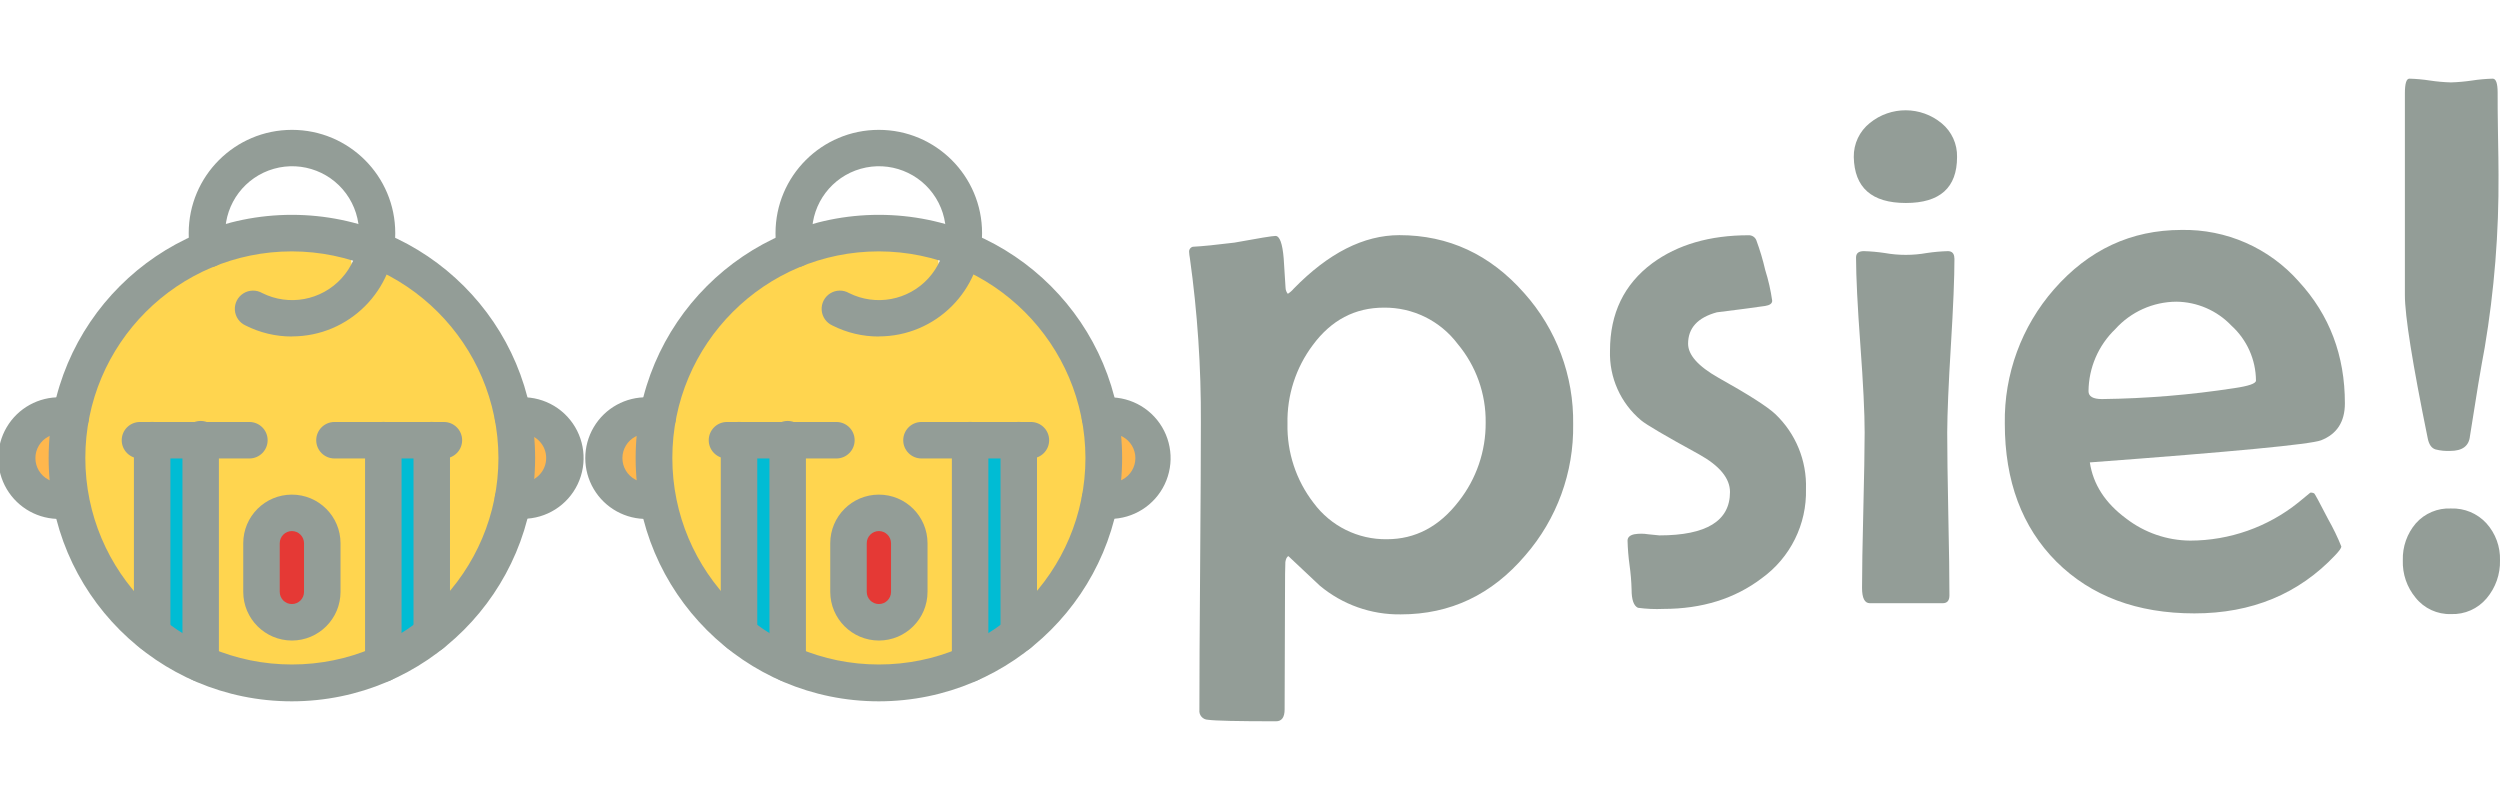
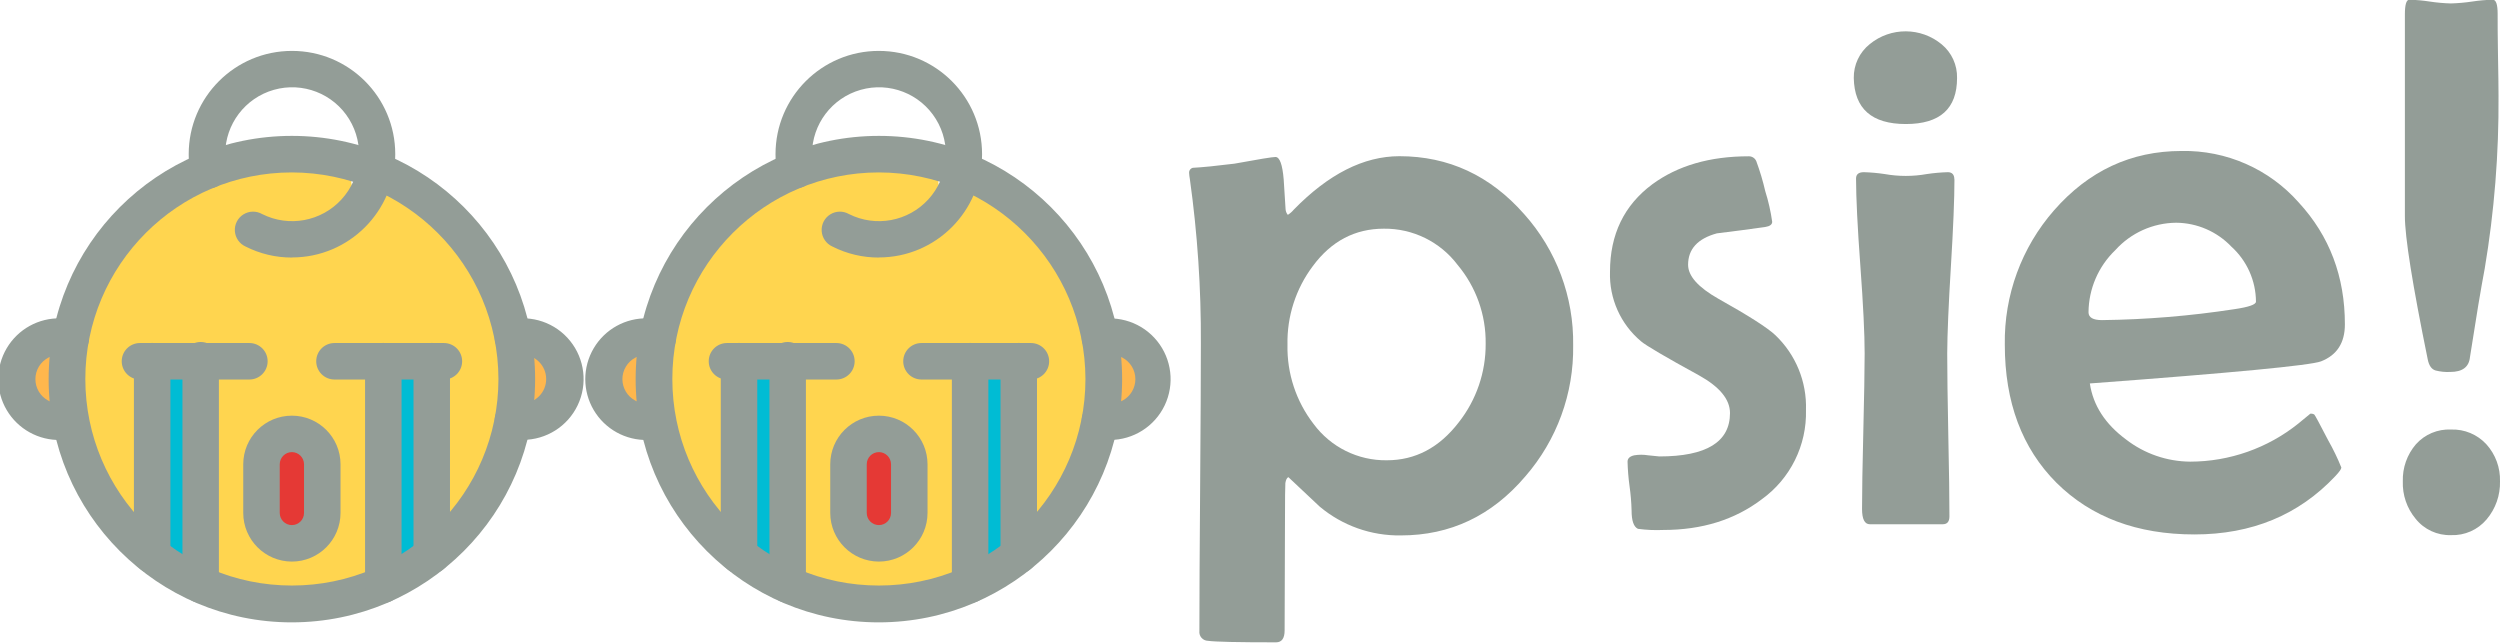
- <svg xmlns="http://www.w3.org/2000/svg" id="Layer_1" data-name="Layer 1" height="48" width="150" viewBox="0 0 508.34 130.56">
+ <svg xmlns="http://www.w3.org/2000/svg" id="Layer_1" data-name="Layer 1" width="150" viewBox="0 0 508.34 130.56">
  <path d="M398.94,89.35A39.66,39.66,0,0,1,389.21,116Q379,128,363.9,128a25.08,25.08,0,0,1-16.49-5.85c-2.13-2-4.25-4-6.38-6-.31.15-.51.56-.61,1.21q-.07.47-.08,8.51l-.07,21.44c0,1.62-.58,2.43-1.75,2.43q-11.7,0-13.83-.31a1.79,1.79,0,0,1-1.75-2q0-9.74.15-29.19T323.24,89A232.85,232.85,0,0,0,321,55.53a9.37,9.37,0,0,1-.15-1.22,1,1,0,0,1,.76-1.06q2.9-.15,8.44-.84,7.44-1.36,8.36-1.36,1.29,0,1.67,4.56.22,3,.38,6a2,2,0,0,0,.46,1.21,5.1,5.1,0,0,0,1.21-1.06Q352.73,50.9,363.6,50.89q15,0,25.38,11.78A39.09,39.09,0,0,1,398.94,89.35ZM381.15,89a24.45,24.45,0,0,0-5.7-16,18.53,18.53,0,0,0-15-7.37q-8.82,0-14.44,7.6a25.74,25.74,0,0,0-5.16,16,25.46,25.46,0,0,0,5.32,16.12,18.21,18.21,0,0,0,14.89,7.37q8.67,0,14.59-7.68A25.58,25.58,0,0,0,381.15,89Z" transform="translate(-79.06 -19.13)" fill="#939d97" />
  <path d="M446.28,102.49a21.66,21.66,0,0,1-9,18.17q-8.21,6.23-20,6.23a28.71,28.71,0,0,1-5.17-.23q-1.29-.61-1.29-3.72a44.12,44.12,0,0,0-.42-5A44.11,44.11,0,0,1,410,113c0-.66.46-1.09,1.37-1.29a8.64,8.64,0,0,1,2.81,0l2.28.23q14.37,0,14.37-8.82,0-4.17-6.31-7.67-10.26-5.62-11.78-6.92a17.69,17.69,0,0,1-6.31-14.13q0-11.4,8.59-17.79,7.75-5.7,19.61-5.7a1.62,1.62,0,0,1,1.55,1A49.61,49.61,0,0,1,438,58a38.45,38.45,0,0,1,1.41,6.23c0,.56-.48.91-1.44,1.06-3.25.46-6.51.89-9.81,1.29q-5.85,1.6-5.85,6.39,0,3.42,6.16,6.91,9.12,5.1,11.55,7.37A20.08,20.08,0,0,1,446.28,102.49Z" transform="translate(-79.06 -19.13)" fill="#939d97" />
  <path d="M477,35q0,9.35-10.41,9.35T456,35a8.65,8.65,0,0,1,3.26-6.91,11.51,11.51,0,0,1,14.63.07A8.61,8.61,0,0,1,477,35Zm-.53,20.6q0,5.85-.72,17.66T475,91q0,5.55.22,16.6c.16,7.37.23,12.89.23,16.53,0,1.07-.45,1.6-1.37,1.6H459.27q-1.59,0-1.59-3.12,0-5.23.26-15.77T458.21,91q0-5.92-.87-17.78t-.88-17.79c0-.86.54-1.29,1.6-1.29a36.2,36.2,0,0,1,4.22.38,24.41,24.41,0,0,0,8.58,0,36.18,36.18,0,0,1,4.3-.38C476,54.16,476.45,54.64,476.45,55.61Z" transform="translate(-79.06 -19.13)" fill="#939d97" />
  <path d="M555.86,85.09q0,5.63-4.86,7.52-3.27,1.23-47,4.49,1,6.69,7.37,11.4A21.59,21.59,0,0,0,524.4,113a35.22,35.22,0,0,0,22-7.75l2.43-2a1.32,1.32,0,0,1,.8.16q.2.15,2.85,5.28a45.61,45.61,0,0,1,2.66,5.51c0,.3-.41.88-1.22,1.74q-11.16,11.86-28.65,11.86T497.2,117.28q-10.5-10.53-10.49-28.09a40.44,40.44,0,0,1,10-27.28q10.56-12.07,25.91-12.08a31,31,0,0,1,23.87,10.49Q555.87,70.51,555.86,85.09Zm-18.08-4.63a15.22,15.22,0,0,0-5-11.18,15.67,15.67,0,0,0-11.21-4.86A16.85,16.85,0,0,0,509.17,70a17.72,17.72,0,0,0-5.44,12.62c0,1.06.91,1.6,2.74,1.6A192.22,192.22,0,0,0,533.37,82C536.31,81.57,537.78,81.06,537.78,80.46Z" transform="translate(-79.06 -19.13)" fill="#939d97" />
  <path d="M587.4,117a11.52,11.52,0,0,1-2.73,7.75,9,9,0,0,1-7.22,3.19,8.86,8.86,0,0,1-7.22-3.34,11.3,11.3,0,0,1-2.59-7.6,11.05,11.05,0,0,1,2.66-7.53,9,9,0,0,1,7.15-3,9.3,9.3,0,0,1,7.18,3A10.76,10.76,0,0,1,587.4,117Zm-.3-78.43a203.88,203.88,0,0,1-2.81,35.19q-1.14,6-3,18-.3,3-4,3a10,10,0,0,1-3-.3q-1.22-.37-1.59-2.28-4.65-22.8-4.64-29.11v-41c0-2,.3-3,.91-3a33.13,33.13,0,0,1,4.18.38,35.17,35.17,0,0,0,4.26.38,36.22,36.22,0,0,0,4.29-.38,34.08,34.08,0,0,1,4.22-.38q1,0,1,2.85c0,1.9,0,4.68.07,8.36S587.1,36.76,587.1,38.58Z" transform="translate(-79.06 -19.13)" fill="#939d97" />
  <g id="color">
    <path d="M95.1,90.34a3,3,0,0,0-2-3.76,8.44,8.44,0,0,0-2.52-.37,10,10,0,1,0,0,20,8.44,8.44,0,0,0,2.52-.37,3,3,0,0,0,2-3.75A3,3,0,0,0,92.23,100V92.41A3,3,0,0,0,95.1,90.34Z" transform="translate(-79.06 -19.13)" fill="#ffb74d" />
    <path d="M183.5,86.49a3,3,0,0,0-2.25,3.6,3,3,0,0,0,2.93,2.27v7.72a3,3,0,0,0-2.93,2.27A3,3,0,0,0,183.5,106a10.48,10.48,0,0,0,2.31.28,10,10,0,1,0-2.31-19.75Z" transform="translate(-79.06 -19.13)" fill="#ffb74d" />
    <path d="M182.71,96.23a44.51,44.51,0,1,1-63.38-40.29,35.68,35.68,0,0,1,6.77-2.53,44.2,44.2,0,0,1,24.21,0,9.73,9.73,0,0,1,.13,1.64c0,6.77,6.19,10.91,6.64.89A44.55,44.55,0,0,1,182.71,96.23Z" transform="translate(-79.06 -19.13)" fill="#ffd54f" />
    <path d="M120,93.6v40.5a39.61,39.61,0,0,1-9-4.76V93.6Z" transform="translate(-79.06 -19.13)" fill="#00bcd4" />
    <path d="M166.29,95.07v39.7a44.19,44.19,0,0,1-10,5.3v-45Z" transform="translate(-79.06 -19.13)" fill="#00bcd4" />
    <path d="M138.41,129.3a7.22,7.22,0,0,1-7.21-7.21v-7.21a7.21,7.21,0,0,1,14.42,0v7.21A7.22,7.22,0,0,1,138.41,129.3Z" transform="translate(-79.06 -19.13)" fill="#e53935" />
  </g>
  <g id="regular">
    <path d="M138.41,145.68a49.46,49.46,0,1,1,49.46-49.45A49.51,49.51,0,0,1,138.41,145.68Zm0-91.49a42,42,0,1,0,42,42A42.09,42.09,0,0,0,138.41,54.19Z" transform="translate(-79.06 -19.13)" fill="#939d97" />
    <path d="M91.43,108.59a12.37,12.37,0,1,1,0-24.73,10.75,10.75,0,0,1,3.12.46,3.71,3.71,0,1,1-2.19,7.09,3.37,3.37,0,0,0-.93-.13,4.95,4.95,0,1,0,0,9.89,3,3,0,0,0,.93-.13,3.72,3.72,0,0,1,2.19,7.1A10.75,10.75,0,0,1,91.43,108.59Z" transform="translate(-79.06 -19.13)" fill="#939d97" />
    <path d="M138.41,71.5A20.75,20.75,0,0,1,129,69.26a3.71,3.71,0,1,1,3.37-6.6,13.61,13.61,0,1,0-7.52-12.18,10.36,10.36,0,0,0,.24,2.39,3.7,3.7,0,0,1-7.2,1.75,17.15,17.15,0,0,1-.46-4.14,21,21,0,1,1,21,21Z" transform="translate(-79.06 -19.13)" fill="#939d97" />
    <path d="M129.77,96.3H107.52a3.71,3.71,0,1,1,0-7.42h22.25a3.71,3.71,0,0,1,0,7.42Z" transform="translate(-79.06 -19.13)" fill="#939d97" />
    <path d="M110,135.74a3.72,3.72,0,0,1-3.71-3.71V92.57a3.71,3.71,0,0,1,7.42,0V132A3.71,3.71,0,0,1,110,135.74Z" transform="translate(-79.06 -19.13)" fill="#939d97" />
    <path d="M119.86,141.73a3.71,3.71,0,0,1-3.7-3.71V92.57a3.71,3.71,0,1,1,7.41,0V138A3.72,3.72,0,0,1,119.86,141.73Z" transform="translate(-79.06 -19.13)" fill="#939d97" />
    <path d="M169.32,96.3H147.07a3.71,3.71,0,1,1,0-7.42h22.25a3.71,3.71,0,1,1,0,7.42Z" transform="translate(-79.06 -19.13)" fill="#939d97" />
    <path d="M166.85,135.74a3.71,3.71,0,0,1-3.71-3.71V92.57a3.71,3.71,0,0,1,7.42,0V132A3.71,3.71,0,0,1,166.85,135.74Z" transform="translate(-79.06 -19.13)" fill="#939d97" />
    <path d="M157,141.73a3.72,3.72,0,0,1-3.71-3.71V92.57a3.71,3.71,0,1,1,7.42,0V138A3.72,3.72,0,0,1,157,141.73Z" transform="translate(-79.06 -19.13)" fill="#939d97" />
    <path d="M138.41,133.32a9.91,9.91,0,0,1-9.89-9.89v-9.89a9.89,9.89,0,1,1,19.78,0v9.89A9.9,9.9,0,0,1,138.41,133.32Zm0-22.26a2.48,2.48,0,0,0-2.47,2.48v9.89a2.47,2.47,0,1,0,4.94,0v-9.89A2.48,2.48,0,0,0,138.41,111.06Z" transform="translate(-79.06 -19.13)" fill="#939d97" />
    <path d="M185.39,108.59a12.4,12.4,0,0,1-2.86-.34A3.71,3.71,0,0,1,184.2,101a5.24,5.24,0,0,0,1.19.15,4.95,4.95,0,0,0,0-9.89,5.24,5.24,0,0,0-1.19.15,3.71,3.71,0,0,1-1.67-7.23,12.36,12.36,0,1,1,2.86,24.39Z" transform="translate(-79.06 -19.13)" fill="#939d97" />
  </g>
  <g id="color-2" data-name="color">
    <path d="M214.46,90.34a3,3,0,0,0-2-3.76,8.44,8.44,0,0,0-2.52-.37,10,10,0,1,0,0,20,8.44,8.44,0,0,0,2.52-.37,3,3,0,0,0,2-3.75,3,3,0,0,0-2.87-2.08V92.41A3,3,0,0,0,214.46,90.34Z" transform="translate(-79.06 -19.13)" fill="#ffb74d" />
    <path d="M302.86,86.49a3,3,0,0,0-2.25,3.6,3,3,0,0,0,2.93,2.27v7.72a3,3,0,0,0-2.93,2.27,3,3,0,0,0,2.25,3.61,10.48,10.48,0,0,0,2.31.28,10,10,0,1,0-2.31-19.75Z" transform="translate(-79.06 -19.13)" fill="#ffb74d" />
    <path d="M302.07,96.23a44.51,44.51,0,1,1-63.38-40.29,35.68,35.68,0,0,1,6.77-2.53,44.2,44.2,0,0,1,24.21,0,9.73,9.73,0,0,1,.13,1.64c0,6.77,6.19,10.91,6.64.89A44.55,44.55,0,0,1,302.07,96.23Z" transform="translate(-79.06 -19.13)" fill="#ffd54f" />
    <path d="M239.4,93.6v40.5a39.61,39.61,0,0,1-9-4.76V93.6Z" transform="translate(-79.06 -19.13)" fill="#00bcd4" />
    <path d="M285.65,95.07v39.7a44.19,44.19,0,0,1-10,5.3v-45Z" transform="translate(-79.06 -19.13)" fill="#00bcd4" />
    <path d="M257.77,129.3a7.22,7.22,0,0,1-7.21-7.21v-7.21a7.21,7.21,0,0,1,14.42,0v7.21A7.22,7.22,0,0,1,257.77,129.3Z" transform="translate(-79.06 -19.13)" fill="#e53935" />
  </g>
  <g id="regular-2" data-name="regular">
    <path d="M257.77,145.68a49.46,49.46,0,1,1,49.46-49.45A49.51,49.51,0,0,1,257.77,145.68Zm0-91.49a42,42,0,1,0,42,42A42.09,42.09,0,0,0,257.77,54.19Z" transform="translate(-79.06 -19.13)" fill="#939d97" />
    <path d="M210.79,108.59a12.37,12.37,0,1,1,0-24.73,10.75,10.75,0,0,1,3.12.46,3.71,3.71,0,1,1-2.19,7.09,3.37,3.37,0,0,0-.93-.13,4.95,4.95,0,1,0,0,9.89,3,3,0,0,0,.93-.13,3.72,3.72,0,0,1,2.19,7.1A10.75,10.75,0,0,1,210.79,108.59Z" transform="translate(-79.06 -19.13)" fill="#939d97" />
    <path d="M257.77,71.5a20.75,20.75,0,0,1-9.45-2.24,3.71,3.71,0,1,1,3.37-6.6,13.61,13.61,0,1,0-7.52-12.18,10.36,10.36,0,0,0,.24,2.39,3.7,3.7,0,0,1-7.2,1.75,17.15,17.15,0,0,1-.46-4.14,21,21,0,1,1,21,21Z" transform="translate(-79.06 -19.13)" fill="#939d97" />
    <path d="M249.13,96.3H226.88a3.71,3.71,0,0,1,0-7.42h22.25a3.71,3.71,0,1,1,0,7.42Z" transform="translate(-79.06 -19.13)" fill="#939d97" />
    <path d="M229.33,135.74a3.72,3.72,0,0,1-3.71-3.71V92.57a3.71,3.71,0,1,1,7.42,0V132A3.71,3.71,0,0,1,229.33,135.74Z" transform="translate(-79.06 -19.13)" fill="#939d97" />
    <path d="M239.22,141.73a3.71,3.71,0,0,1-3.7-3.71V92.57a3.71,3.71,0,1,1,7.41,0V138A3.72,3.72,0,0,1,239.22,141.73Z" transform="translate(-79.06 -19.13)" fill="#939d97" />
    <path d="M288.68,96.3H266.43a3.71,3.71,0,1,1,0-7.42h22.25a3.71,3.71,0,0,1,0,7.42Z" transform="translate(-79.06 -19.13)" fill="#939d97" />
    <path d="M286.21,135.74A3.71,3.71,0,0,1,282.5,132V92.57a3.71,3.71,0,0,1,7.42,0V132A3.71,3.71,0,0,1,286.21,135.74Z" transform="translate(-79.06 -19.13)" fill="#939d97" />
    <path d="M276.32,141.73a3.72,3.72,0,0,1-3.71-3.71V92.57a3.71,3.71,0,1,1,7.42,0V138A3.72,3.72,0,0,1,276.32,141.73Z" transform="translate(-79.06 -19.13)" fill="#939d97" />
    <path d="M257.77,133.32a9.91,9.91,0,0,1-9.89-9.89v-9.89a9.89,9.89,0,1,1,19.78,0v9.89A9.9,9.9,0,0,1,257.77,133.32Zm0-22.26a2.48,2.48,0,0,0-2.47,2.48v9.89a2.47,2.47,0,0,0,4.94,0v-9.89A2.48,2.48,0,0,0,257.77,111.06Z" transform="translate(-79.06 -19.13)" fill="#939d97" />
    <path d="M304.75,108.59a12.4,12.4,0,0,1-2.86-.34,3.71,3.71,0,1,1,1.67-7.23,5.24,5.24,0,0,0,1.19.15,4.95,4.95,0,1,0,0-9.89,5.24,5.24,0,0,0-1.19.15,3.71,3.71,0,0,1-1.67-7.23,12.36,12.36,0,1,1,2.86,24.39Z" transform="translate(-79.06 -19.13)" fill="#939d97" />
  </g>
</svg>
